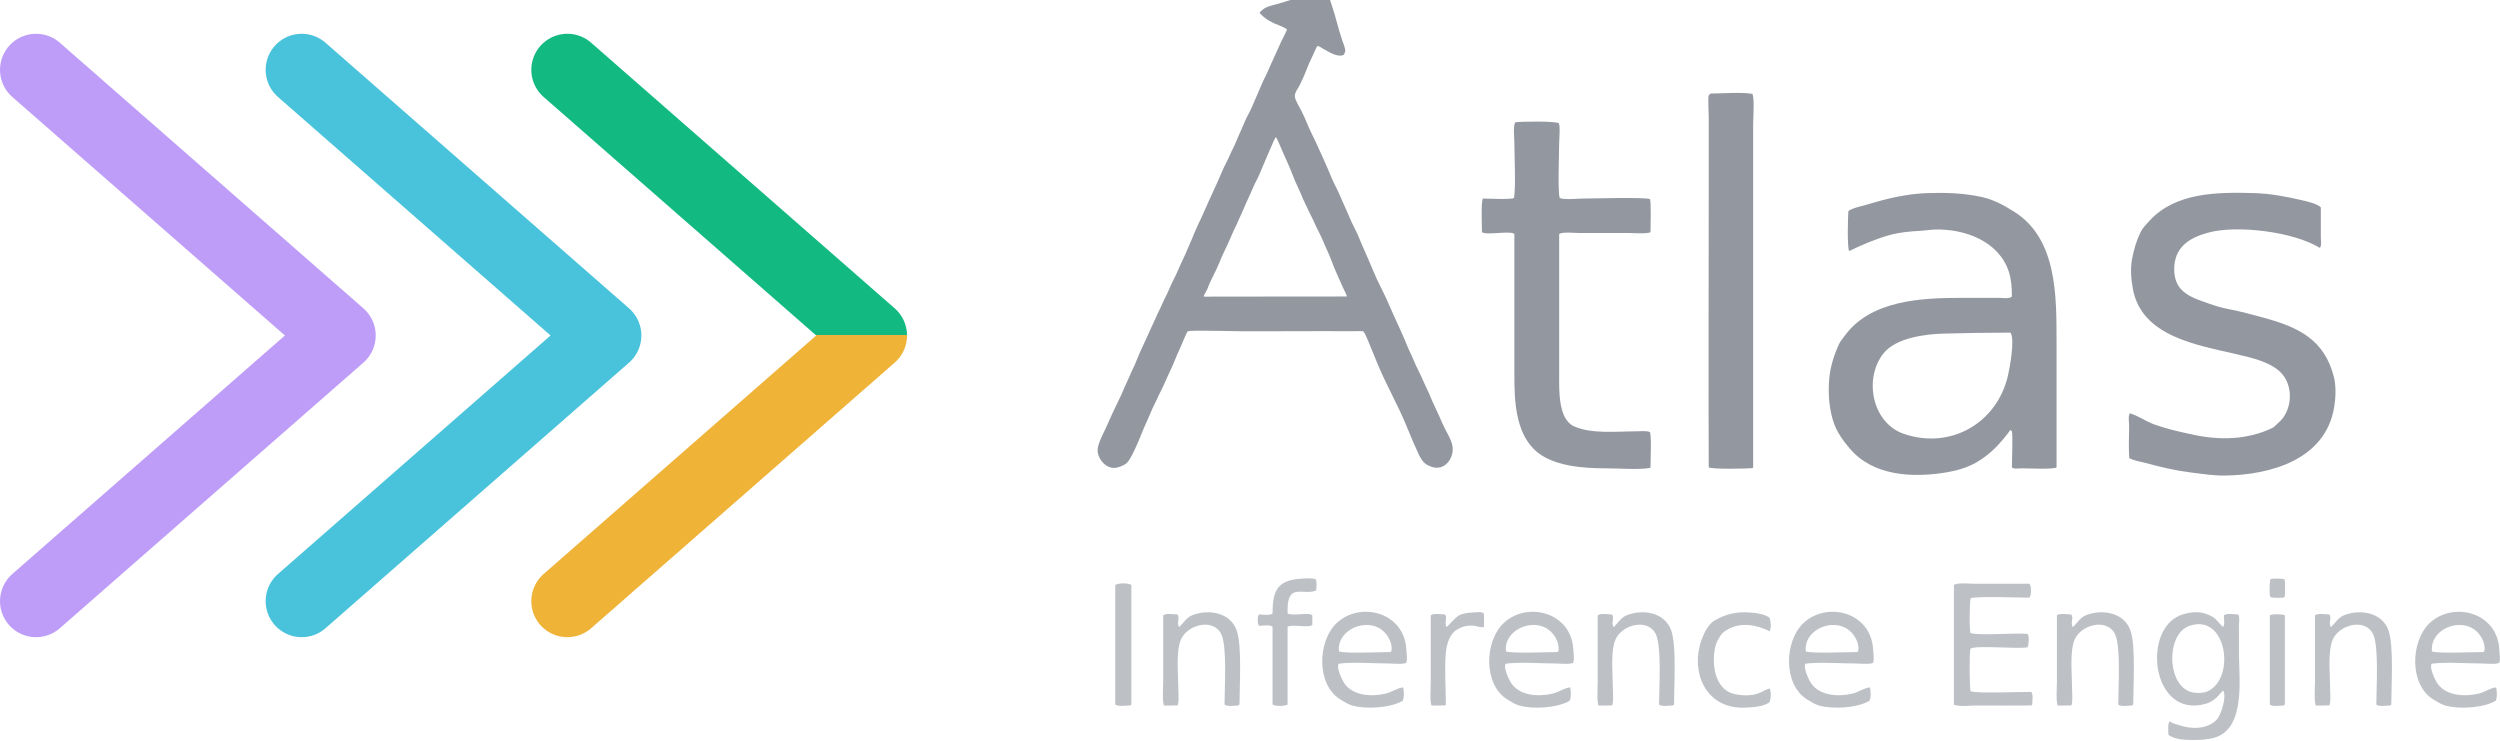
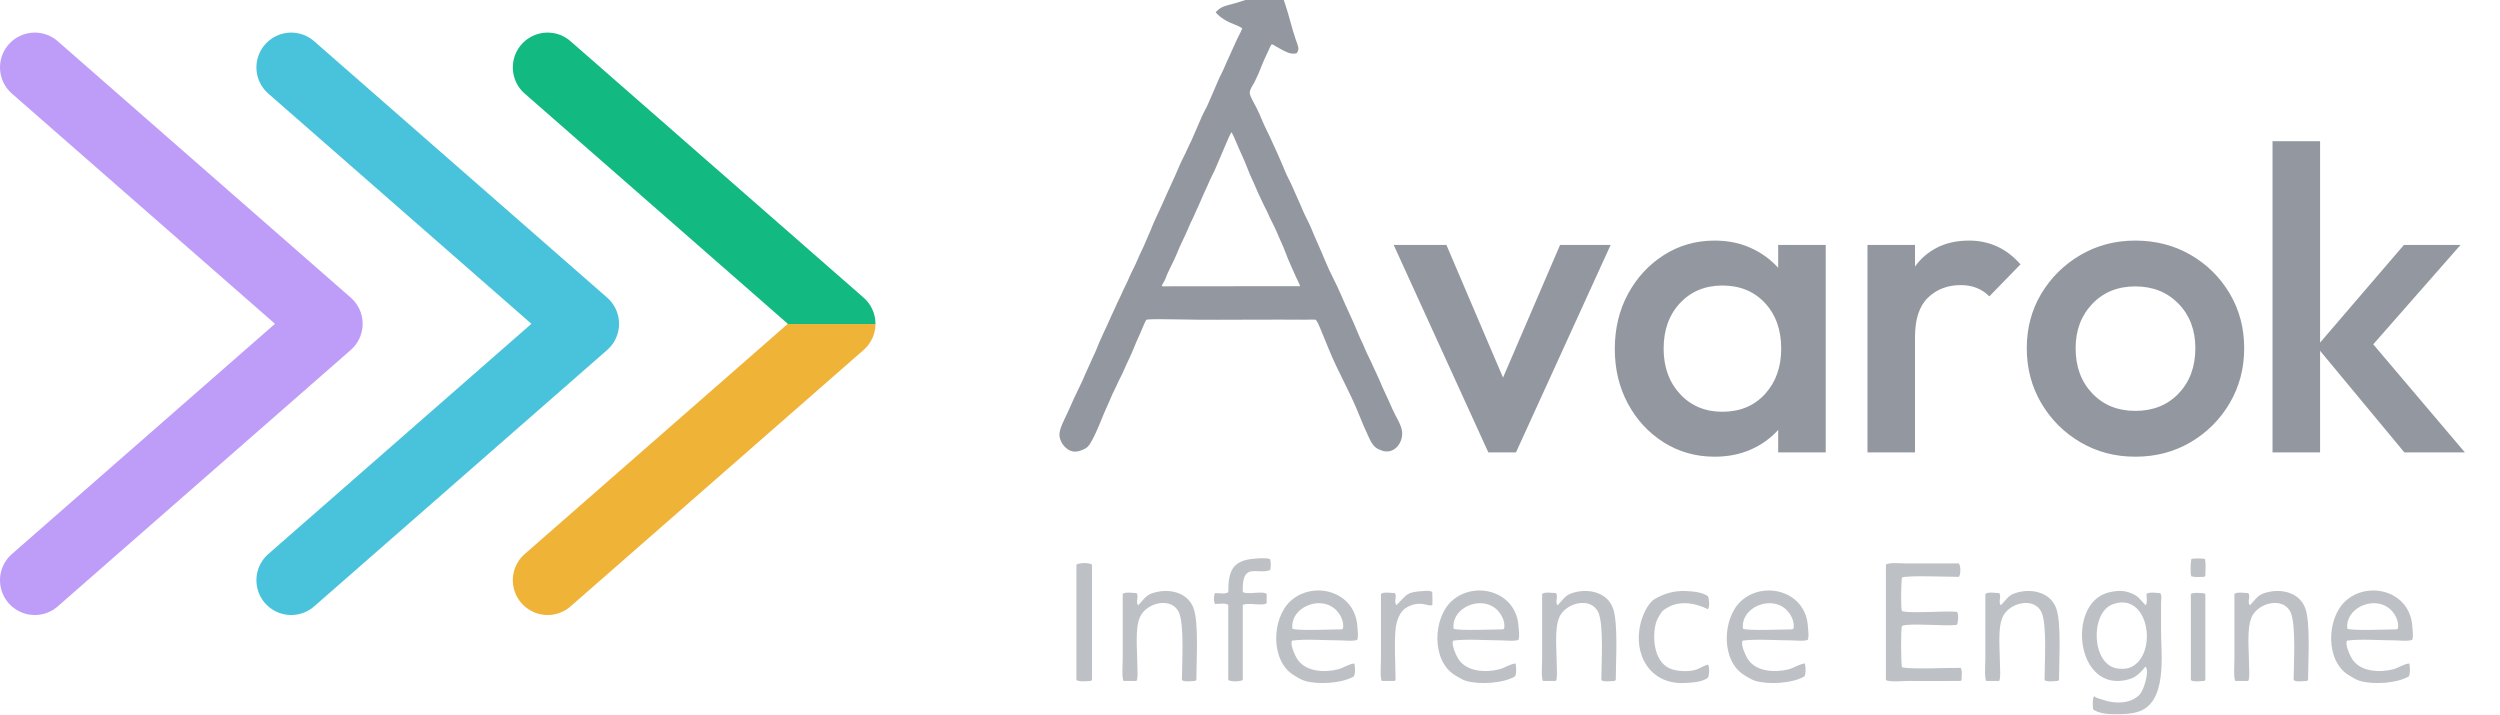
- <svg xmlns="http://www.w3.org/2000/svg" viewBox="0 0 1317.5 390" width="1317.5" height="390" role="img" aria-label="Atlas Inference Engine">
+ <svg xmlns="http://www.w3.org/2000/svg" viewBox="0 0 1365.00 390.00" width="1365.00" height="390.00" role="img" aria-label="Avarok Inference Engine">
  <defs>
    <linearGradient id="g1" x1="0" y1="0" x2="0" y2="1">
      <stop offset="0.5" stop-color="#12B981" />
      <stop offset="0.5" stop-color="#EFB338" />
    </linearGradient>
  </defs>
  <g transform="translate(0 17.8) scale(0.5)">
    <g fill="none" stroke-width="76" stroke-linecap="round" stroke-linejoin="round">
      <path d="M38 38L358 318L38 598" stroke="#BE9DF8" />
      <path d="M318 38L638 318L318 598" stroke="#49C3DB" />
      <path d="M598 38L918 318L598 598" stroke="url(#g1)" />
    </g>
  </g>
  <path d="M718.38 174.57C716.41 174.39 714.35 174.56 712.38 174.56C707.88 174.54 703.37 174.53 698.88 174.51C683.88 174.46 668.87 174.68 653.88 174.56C647.42 174.51 640.96 174.29 634.5 174.29C632.96 174.29 627.03 174.19 625.9 174.62C625.6 174.83 624.14 178.21 623.92 178.75C622.4 182.58 620.53 186.28 619.03 190.12C617.45 194.17 615.37 198 613.71 202C612.52 204.86 610.91 207.53 609.7 210.38C608.79 212.53 607.58 214.57 606.7 216.75C605.05 220.82 603.07 224.77 601.47 228.88C600.2 232.14 596.27 241.55 594 243.81C592.53 245.28 589.44 246.47 587.38 246.58C583.06 246.82 579.39 242.73 578.58 238.75C578.29 237.3 578.54 235.77 578.95 234.38C580 230.83 582.78 225.86 584.28 222.25C586.94 215.86 590.38 209.79 592.95 203.38C593.7 201.51 594.71 199.75 595.46 197.88C596.4 195.5 597.67 193.26 598.59 190.88C600.98 184.67 604.1 178.74 606.72 172.62C607.49 170.82 608.46 169.07 609.2 167.25C610.17 164.87 611.47 162.63 612.46 160.25C613.59 157.54 615.09 154.97 616.21 152.25C617.7 148.64 619.71 145.24 621.17 141.62C622.55 138.24 624.36 135.03 625.67 131.62C626.43 129.68 627.42 127.83 628.17 125.88C630.13 120.71 632.71 115.81 634.9 110.75C637.84 103.96 641.14 97.33 643.97 90.5C645.25 87.39 647 84.48 648.3 81.38C649.16 79.3 650.32 77.34 651.17 75.25C652.75 71.34 654.62 67.54 656.22 63.62C657.17 61.3 658.58 59.19 659.54 56.88C661.28 52.68 663.26 48.58 664.95 44.38C665.97 41.86 667.36 39.49 668.41 37C670.36 32.37 672.6 27.87 674.59 23.25C675.7 20.68 677.16 18.23 678.25 15.62C677.95 14.91 674.67 13.59 673.88 13.29C670.56 12.06 667.39 10.4 664.86 7.88C664.51 7.52 664.04 7.18 663.78 6.75C664 6.36 664.44 6.04 664.75 5.72C666.89 3.52 669.65 3.06 672.5 2.28C678.24 0.72 683.82 -1.33 689.5 -3.09C692.71 -4.09 695.89 -5.3 699.25 -4.4C699.81 -3.84 701.47 1.64 701.85 2.75C703.93 8.88 705.29 15.25 707.4 21.38C707.88 22.75 709.03 25.5 708.93 26.88C708.89 27.51 708.63 27.96 708.33 28.5C708.27 28.62 708.14 28.96 708 29.01C704.55 30.31 700.2 27.21 697.25 25.68C696.59 25.34 695.05 24.19 694.38 24.19C693.88 24.52 693.06 26.52 692.8 27.12C691.59 29.93 690.13 32.63 689.04 35.5C687.86 38.62 686.5 41.77 685.01 44.75C684.12 46.53 682.39 48.54 682.36 50.62C682.34 52.54 685.02 56.77 685.93 58.62C687.11 61 688.23 63.42 689.21 65.88C690.42 68.9 692 71.79 693.36 74.75C696.23 80.99 699.12 87.25 701.7 93.62C702.86 96.49 704.49 99.15 705.67 102C707.47 106.32 709.57 110.53 711.34 114.88C712.69 118.2 714.57 121.3 715.92 124.62C718.35 130.63 721.16 136.49 723.59 142.5C726.12 148.76 729.54 154.66 732.16 160.88C735.22 168.14 738.82 175.17 741.71 182.5C742.69 184.96 743.98 187.29 744.96 189.75C746.45 193.5 748.51 197.02 750.05 200.75C750.96 202.95 752.15 205.04 753.05 207.25C755.28 212.74 758.02 218.04 760.33 223.5C761.83 227.04 765.16 231.84 765.54 235.62C766.18 241.92 761.06 248.41 754.38 245.98C753.06 245.5 751.95 245.04 750.88 244.13C749.42 242.9 748.32 240.8 747.53 239.12C745.41 234.63 743.5 230.11 741.65 225.5C736.95 213.77 730.48 202.83 725.72 191.12C724.11 187.16 722.43 183.22 720.84 179.25C720.37 178.08 719.25 175.41 718.38 174.57ZM709.88 156.25C709.97 156.01 707.99 152.12 707.73 151.5C705.72 146.81 703.41 142.19 701.7 137.38C700.49 134 698.8 130.82 697.47 127.5C696.01 123.86 693.98 120.48 692.45 116.88C691.4 114.41 689.99 112.1 688.95 109.62C688.28 108.02 687.36 106.5 686.71 104.88C684.96 100.49 682.74 96.3 681.09 91.88C679.28 87.03 676.92 82.4 674.96 77.62C674.65 76.85 672.8 72.53 672.38 72.19C671.88 72.65 669.92 77.32 669.52 78.25C667.43 83.22 665.31 88.18 663.16 93.12C662.42 94.81 661.41 96.41 660.7 98.12C658.96 102.33 656.86 106.4 655.17 110.62C654.42 112.49 653.42 114.26 652.67 116.12C651.63 118.72 650.22 121.16 649.18 123.75C647.17 128.75 644.51 133.48 642.55 138.5C640.72 143.19 637.99 147.51 636.3 152.25C635.96 153.2 634.36 155.57 634.31 156.25C634.66 156.47 639.11 156.29 639.88 156.29C644.79 156.29 649.71 156.29 654.62 156.3C673.04 156.33 691.46 156.29 709.88 156.25Z" fill="#9397A0" />
-   <path d="M923.5 246.72C920.1 247 902.67 247.38 900.5 246.3C900.31 197.3 900.5 148.3 900.5 99.3C900.5 86.97 900.5 74.63 900.5 62.3C900.5 60.53 900.02 51.26 900.5 50.3C900.71 49.88 901.16 49.63 901.49 49.3C907.98 49.27 917.34 48.45 923.5 49.46C924.7 51.87 923.92 62.02 923.92 65.3C923.92 78.63 923.92 91.97 923.92 105.3C923.92 152.3 923.92 199.3 923.92 246.3C923.78 246.44 923.64 246.58 923.5 246.72ZM869.5 246.61C864.05 247.66 852.58 246.8 846.5 246.8C834.42 246.8 817.64 245.81 808.5 236.84C798.75 227.27 798.07 211.15 798.07 198.3C798.07 173.3 798.07 148.3 798.07 123.3C795.87 121.36 782.95 124.22 780.99 122.3C780.99 119.51 780.4 106.07 781.5 104.63C783.91 104.63 796.74 105.3 797.88 104.3C798.9 98.86 798.07 81.92 798.07 75.3C798.07 72.53 797.34 66.74 798.5 64.44C801.62 64 819.63 63.73 821.5 64.95C822.37 66.68 821.68 73.07 821.68 75.3C821.68 80.88 820.86 100.28 821.95 104.3C823.83 105.43 831.91 104.63 834.5 104.63C840.74 104.63 865.31 103.82 869.5 104.89C870.27 105.91 869.81 119.91 869.81 122.3C868.76 123.35 860.42 122.8 858.5 122.8C849.83 122.8 841.17 122.8 832.5 122.8C829.91 122.8 823.69 122.08 821.68 123.3C821.68 148.3 821.68 173.3 821.68 198.3C821.68 205.87 821.19 220.89 829.5 224.66C838.77 228.88 852.45 227.3 862.5 227.3C864.73 227.3 867.41 226.88 869.5 227.68C870.42 229.51 869.81 243.23 869.81 246.3C869.7 246.4 869.6 246.5 869.5 246.61ZM1060.27 156.3C1060.27 151.98 1060.02 147.43 1058.69 143.3C1053.46 127.12 1035.38 120.45 1019.5 120.98C1017.16 121.06 1014.84 121.48 1012.5 121.61C1006.94 121.9 1000.88 122.41 995.5 123.96C988.15 126.08 981.37 128.96 974.5 132.3C973.39 130.05 973.87 114.72 974.07 111.3C975.67 109.7 982.09 108.39 984.5 107.66C994.5 104.59 1004.95 102.14 1015.5 101.77C1025.45 101.43 1034.75 101.72 1044.5 103.85C1050.78 105.22 1056.16 108.25 1061.5 111.6C1084.32 125.92 1083.75 156.6 1083.8 180.3C1083.82 191.97 1083.8 203.63 1083.8 215.3C1083.8 225.63 1083.8 235.97 1083.8 246.3C1082.62 247.48 1068.13 246.8 1065.5 246.8C1064.14 246.8 1061.31 247.34 1060.27 246.3C1060.27 243.6 1060.86 228.67 1060.25 227.3C1060.11 226.98 1059.75 226.81 1059.5 226.57C1054.38 233.56 1049.05 239.36 1041.5 243.72C1036.71 246.48 1030.93 248.1 1025.5 248.99C1007.96 251.85 987.11 250.94 974.75 236.3C971.18 232.06 967.95 227.67 966.22 222.3C964.12 215.8 963.55 209.13 963.82 202.3C964.11 194.66 966.1 188.1 969.18 181.3C969.85 179.84 970.98 178.6 971.91 177.3C985.72 157.98 1012.87 156.96 1034.5 156.96C1040.83 156.96 1047.17 156.96 1053.5 156.96C1055.49 156.96 1058.75 157.61 1060.27 156.3ZM1122.12 241.3C1121.69 235.69 1122.05 229.93 1122.05 224.3C1122.05 222.66 1121.39 219.03 1122.5 217.83C1127.03 219.18 1131.02 222.16 1135.5 223.75C1142.74 226.31 1148.15 227.4 1155.5 229.02C1169.63 232.15 1184.44 231.82 1197.5 225.55C1198.62 225.02 1199.54 223.76 1200.5 222.98C1207.77 217.1 1208.92 204.54 1202.87 197.3C1197.47 190.84 1186.34 188.46 1178.5 186.63C1157.89 181.81 1128.62 177.32 1124.04 152.3C1123.09 147.1 1122.61 141.51 1123.63 136.3C1124.62 131.29 1125.87 126.88 1128.11 122.3C1129.19 120.09 1131.17 118.09 1132.82 116.3C1146.57 101.34 1168.68 101.24 1187.5 101.74C1196.38 101.97 1204.91 103.59 1213.5 105.61C1216.01 106.2 1221.38 107.42 1223.08 109.3C1223.08 114.63 1223.09 119.97 1223.08 125.3C1223.08 126.67 1223.65 129.69 1222.5 130.61C1208.86 122.16 1178.9 118.37 1163.5 122.65C1153.35 125.47 1145.64 130.56 1145.81 142.3C1145.99 154.18 1155.05 156.86 1164.5 160.13C1167.79 161.27 1171.06 162.26 1174.5 162.91C1180.88 164.12 1187.25 165.87 1193.5 167.59C1211.39 172.51 1224.83 178.99 1229.87 198.3C1231.19 203.37 1230.95 209.2 1230.15 214.3C1225.77 242.07 1196.86 250.29 1172.5 250.62C1166.55 250.7 1160.38 249.73 1154.5 248.99C1146.23 247.95 1138.5 246.09 1130.5 243.92C1128.61 243.41 1123.37 242.54 1122.12 241.3ZM1059.5 175.3C1047.82 175.3 1036.18 175.49 1024.5 175.8C1014.67 176.06 999.06 178 992.54 186.3C982.05 199.65 986.59 223.01 1003.5 228.71C1027.99 236.96 1052.17 223.07 1058.11 198.3C1059.16 193.93 1061.99 178.53 1059.5 175.3Z" fill="#9397A0" />
+   <path d="M812.628 247.0 760.944 133.72H789.736L820.652 206.172L851.804 133.72H879.416L827.732 247.0Z M936.192 249.36Q920.852 249.36 908.462 241.572Q896.072 233.784 888.874 220.45Q881.676 207.116 881.676 190.596Q881.676 173.84 888.874 160.506Q896.072 147.172 908.462 139.266Q920.852 131.36 936.192 131.36Q947.048 131.36 955.898 135.372Q964.748 139.384 970.884 146.228V133.72H996.844V247.0H970.884V234.728Q964.748 241.572 955.898 245.466Q947.048 249.36 936.192 249.36ZM940.44 224.816Q954.836 224.816 963.686 215.14Q972.536 205.464 972.536 190.36Q972.536 175.02 963.686 165.462Q954.836 155.904 940.44 155.904Q926.28 155.904 917.312 165.462Q908.344 175.02 908.344 190.36Q908.344 205.464 917.312 215.14Q926.28 224.816 940.44 224.816Z M1019.636 247.0V133.72H1045.596V145.52Q1050.316 138.912 1057.75 135.136Q1065.184 131.36 1075.096 131.36Q1091.852 131.36 1103.18 144.34L1086.188 161.804Q1080.052 155.668 1070.612 155.668Q1059.756 155.668 1052.676 162.512Q1045.596 169.356 1045.596 183.988V247.0Z M1165.856 249.36Q1149.336 249.36 1135.884 241.454Q1122.432 233.548 1114.526 220.096Q1106.62 206.644 1106.62 190.124Q1106.62 173.604 1114.526 160.388Q1122.432 147.172 1135.884 139.266Q1149.336 131.36 1165.856 131.36Q1182.612 131.36 1196.064 139.148Q1209.516 146.936 1217.422 160.27Q1225.328 173.604 1225.328 190.124Q1225.328 206.644 1217.422 220.096Q1209.516 233.548 1196.064 241.454Q1182.612 249.36 1165.856 249.36ZM1165.856 224.344Q1180.488 224.344 1189.574 214.786Q1198.66 205.228 1198.66 190.124Q1198.66 175.256 1189.456 165.816Q1180.252 156.376 1165.856 156.376Q1151.46 156.376 1142.374 165.934Q1133.288 175.492 1133.288 190.124Q1133.288 205.228 1142.374 214.786Q1151.46 224.344 1165.856 224.344Z M1240.804 247.0V77.08H1266.764V187.056L1312.548 133.72H1343.464L1295.792 188.0L1345.824 247.0H1312.784L1266.764 191.54V247.0Z" fill="#9397A0" />
  <path d="M678.5 371.36C676.63 372.18 672.41 372.33 670.64 371.3C670.64 357.63 670.64 343.97 670.64 330.3C669.38 329.04 665.18 329.81 663.5 329.79C662.59 328.88 662.59 324.72 663.5 323.81C665.18 323.79 669.38 324.56 670.64 323.3C670.64 312.48 672.47 306.06 684.5 305.08C687.21 304.86 690.9 304.41 693.48 305.3C693.96 307.11 693.96 309.44 693.5 311.26C687.04 313.66 679.92 308.08 678.7 318.3C678.5 319.96 678.56 321.63 678.56 323.3C681.41 324.82 689.75 322.45 691.6 324.3C691.6 325.97 691.6 327.63 691.6 329.3C689.75 331.15 681.41 328.78 678.56 330.3C678.56 343.97 678.56 357.63 678.56 371.3C678.54 371.32 678.52 371.34 678.5 371.36ZM1203.5 314.97C1201.23 314.97 1198.69 315.29 1196.5 314.69C1195.76 313.71 1196.11 306.71 1196.44 305.3C1197.01 304.73 1203.32 304.82 1203.92 305.3C1204.51 308.15 1204.12 311.39 1204.12 314.3C1203.92 314.52 1203.71 314.75 1203.5 314.97ZM595.5 371.8C593.27 371.8 589.59 372.5 587.72 371.3C587.72 350.3 587.72 329.3 587.72 308.3C589.2 307.19 594.78 307.13 596.23 308.3C596.23 329.3 596.23 350.3 596.23 371.3C595.99 371.47 595.74 371.63 595.5 371.8ZM1070.5 371.79C1060.84 371.9 1051.16 371.8 1041.5 371.8C1038.83 371.8 1031.72 372.57 1029.71 371.3C1029.71 350.3 1029.71 329.3 1029.71 308.3C1031.33 306.93 1038.09 307.63 1040.5 307.63C1050.17 307.63 1059.83 307.63 1069.5 307.63C1070.64 308.85 1070.64 313.75 1069.5 314.97C1063.82 314.97 1042.4 314.08 1038.5 315.27C1038.01 317.17 1037.71 332.6 1038.5 333.65C1043.22 335.11 1061.77 333.37 1068.5 334.07C1069.59 335.16 1069.13 339.89 1068.5 341.15C1062.32 342.1 1042.38 339.97 1038.5 341.77C1037.74 343.29 1037.93 362.06 1038.47 364.3C1042.44 365.59 1064.54 364.54 1070.5 364.65C1071.62 366.14 1070.99 369.44 1070.99 371.3C1070.83 371.46 1070.66 371.63 1070.5 371.79ZM652.5 371.8C650.81 371.8 646.58 372.56 645.32 371.3C645.32 362.89 646.76 340.98 643.66 334.3C639.58 325.52 625.54 329.11 622.25 337.3C619.67 343.68 620.97 355.23 620.97 362.3C620.97 364.07 621.48 370.79 620.5 371.77C618.17 371.84 615.83 371.8 613.5 371.8C612.41 370.71 613 361.42 613 359.3C613 347.63 613 335.97 613 324.3C614.26 323.04 618.7 323.78 620.5 323.83C622.07 325.4 619.77 328.9 621.5 330.46C623.75 328.21 625.33 325.35 628.5 324.14C636.98 320.91 648.42 322.73 651.76 332.3C654.59 340.39 653.21 361.77 653.21 371.3C652.97 371.47 652.74 371.63 652.5 371.8ZM741.11 349.3C739.32 350.28 733.76 349.64 731.5 349.64C724.18 349.64 712.27 348.79 705.5 349.78C704.1 351.72 707.3 358.47 708.61 360.3C713.31 366.88 723.27 367.25 730.5 365.47C733.49 364.73 736.48 362.49 739.5 362.26C739.86 364.32 740.15 367.38 739.24 369.3C732.68 373.17 719.73 373.88 712.5 371.78C710.5 371.2 708.28 369.77 706.5 368.7C693.55 360.92 694.28 337.85 704.49 328.3C716.77 316.8 740.09 322.48 741.14 342.3C741.26 344.6 741.79 347.06 741.11 349.3ZM761.5 371.77C759.17 371.84 756.83 371.8 754.5 371.8C753.41 370.71 754 361.42 754 359.3C754 347.63 754 335.97 754 324.3C755.26 323.04 759.7 323.78 761.5 323.83C763.06 325.39 760.77 328.85 762.5 330.4C768.51 324.38 767.79 323.23 777.5 322.68C778.9 322.6 780.91 322.32 782 323.3C782.18 325.62 782.11 327.98 782.08 330.3C781.16 331.11 777.88 329.82 776.5 329.72C773.09 329.46 770.35 330.23 767.5 332C764.36 333.95 762.62 338.85 762.14 342.3C761.1 349.94 761.97 363.09 761.97 371.3C761.81 371.46 761.66 371.61 761.5 371.77ZM829.11 349.3C827.32 350.28 821.76 349.64 819.5 349.64C812.18 349.64 800.27 348.79 793.5 349.78C792.1 351.72 795.3 358.47 796.61 360.3C801.31 366.88 811.27 367.25 818.5 365.47C821.49 364.73 824.48 362.49 827.5 362.26C827.86 364.32 828.15 367.38 827.24 369.3C820.68 373.17 807.73 373.88 800.5 371.78C798.5 371.2 796.28 369.77 794.5 368.7C781.55 360.92 782.28 337.85 792.49 328.3C804.77 316.8 828.09 322.48 829.14 342.3C829.26 344.6 829.79 347.06 829.11 349.3ZM881.5 371.8C879.81 371.8 875.58 372.56 874.32 371.3C874.32 362.89 875.76 340.98 872.66 334.3C868.58 325.52 854.54 329.11 851.25 337.3C848.67 343.68 849.97 355.23 849.97 362.3C849.97 364.07 850.48 370.79 849.5 371.77C847.17 371.84 844.83 371.8 842.5 371.8C841.41 370.71 842 361.42 842 359.3C842 347.63 842 335.97 842 324.3C843.26 323.04 847.7 323.78 849.5 323.83C851.07 325.4 848.77 328.9 850.5 330.46C852.75 328.21 854.33 325.35 857.5 324.14C865.98 320.91 877.42 322.73 880.76 332.3C883.59 340.39 882.21 361.77 882.21 371.3C881.97 371.47 881.74 371.63 881.5 371.8ZM932.5 325.51C933.23 326.75 933.59 331.53 932.5 332.63C925.81 329.25 917.28 327.76 910.5 331.72C909.4 332.36 907.93 333.19 907.19 334.3C905.94 336.17 904.68 338.1 904.1 340.3C901.9 348.73 903.22 362.89 913.5 365.61C917.35 366.63 922.74 366.84 926.5 365.47C928.54 364.73 930.39 363.44 932.5 362.82C933.57 363.97 933.27 368.77 932.5 370.09C929.15 372.55 923.49 372.74 919.5 372.92C900.94 373.74 891.5 357.3 895.77 340.3C896.8 336.19 899.54 329.38 903.5 327.06C908.76 323.98 914.33 322.41 920.5 322.71C924.19 322.89 929.41 323.25 932.5 325.51ZM987.11 349.3C985.32 350.28 979.76 349.64 977.5 349.64C970.18 349.64 958.27 348.79 951.5 349.78C950.1 351.72 953.3 358.47 954.61 360.3C959.31 366.88 969.27 367.25 976.5 365.47C979.49 364.73 982.48 362.49 985.5 362.26C985.86 364.32 986.15 367.38 985.24 369.3C978.68 373.17 965.73 373.88 958.5 371.78C956.5 371.2 954.28 369.77 952.5 368.7C939.55 360.92 940.28 337.85 950.49 328.3C962.77 316.8 986.09 322.48 987.14 342.3C987.26 344.6 987.79 347.06 987.11 349.3ZM1123.5 371.8C1121.81 371.8 1117.58 372.56 1116.32 371.3C1116.32 362.89 1117.76 340.98 1114.66 334.3C1110.58 325.52 1096.54 329.11 1093.25 337.3C1090.67 343.68 1091.97 355.23 1091.97 362.3C1091.97 364.07 1092.48 370.79 1091.5 371.77C1089.17 371.84 1086.83 371.8 1084.5 371.8C1083.41 370.71 1084 361.42 1084 359.3C1084 347.63 1084 335.97 1084 324.3C1085.26 323.04 1089.7 323.78 1091.5 323.83C1093.07 325.4 1090.77 328.9 1092.5 330.46C1094.75 328.21 1096.33 325.35 1099.5 324.14C1107.98 320.91 1119.42 322.73 1122.76 332.3C1125.59 340.39 1124.21 361.77 1124.21 371.3C1123.97 371.47 1123.74 371.63 1123.5 371.8ZM1142.81 387.3C1142.71 385.98 1142.28 380.72 1143.5 380.17C1144.92 381.35 1146.83 381.63 1148.5 382.2C1154.88 384.36 1163.2 384.41 1168.18 379.3C1170.52 376.9 1173.76 366.51 1171.5 363.92C1168.78 367.03 1166.66 369.68 1162.5 370.87C1133.49 379.21 1128.29 330.17 1150.5 323.72C1154.35 322.6 1158.64 322.1 1162.5 323.48C1167.95 325.41 1167.78 326.77 1171.5 330.48C1172.63 329.35 1171.98 325.8 1171.98 324.3C1173.27 323.06 1177.71 323.74 1179.5 323.88C1180.49 324.87 1179.92 327.9 1179.92 329.3C1179.92 334.3 1179.93 339.3 1179.93 344.3C1179.93 357.38 1183.54 383.41 1167.5 388.6C1163.71 389.83 1159.46 389.97 1155.5 389.97C1151.66 389.97 1145.96 389.74 1142.81 387.3ZM1259.5 371.8C1257.81 371.8 1253.58 372.56 1252.32 371.3C1252.32 362.89 1253.76 340.98 1250.66 334.3C1246.58 325.52 1232.54 329.11 1229.25 337.3C1226.67 343.68 1227.97 355.23 1227.97 362.3C1227.97 364.07 1228.48 370.79 1227.5 371.77C1225.17 371.84 1222.83 371.8 1220.5 371.8C1219.41 370.71 1220 361.42 1220 359.3C1220 347.63 1220 335.97 1220 324.3C1221.26 323.04 1225.7 323.78 1227.5 323.83C1229.07 325.4 1226.77 328.9 1228.5 330.46C1230.75 328.21 1232.33 325.35 1235.5 324.14C1243.98 320.91 1255.42 322.73 1258.76 332.3C1261.59 340.39 1260.21 361.77 1260.21 371.3C1259.97 371.47 1259.74 371.63 1259.5 371.8ZM1317.11 349.3C1315.32 350.28 1309.76 349.64 1307.5 349.64C1300.18 349.64 1288.27 348.79 1281.5 349.78C1280.1 351.72 1283.3 358.47 1284.61 360.3C1289.31 366.88 1299.27 367.25 1306.5 365.47C1309.49 364.73 1312.48 362.49 1315.5 362.26C1315.86 364.32 1316.15 367.38 1315.24 369.3C1308.68 373.17 1295.73 373.88 1288.5 371.78C1286.5 371.2 1284.28 369.77 1282.5 368.7C1269.55 360.92 1270.28 337.85 1280.49 328.3C1292.77 316.8 1316.09 322.48 1317.14 342.3C1317.26 344.6 1317.79 347.06 1317.11 349.3ZM1203.5 371.8C1201.78 371.8 1197.47 372.56 1196.2 371.3C1196.2 355.63 1196.2 339.97 1196.2 324.3C1197.07 323.44 1203.21 323.57 1204.12 324.3C1204.12 339.97 1204.12 355.63 1204.12 371.3C1203.92 371.47 1203.71 371.63 1203.5 371.8ZM1163.47 364.3C1178.51 357.34 1173.4 322.58 1153.5 329.96C1140.97 334.6 1141.94 363.51 1156.5 365.05C1158.85 365.3 1161.27 365.26 1163.47 364.3ZM733.21 343.3C733.7 341.41 733.2 339.05 732.4 337.3C725.79 322.82 704.08 330.13 705.65 343.3C708.7 344.5 727.81 343.63 732.5 343.63C732.74 343.52 732.97 343.41 733.21 343.3ZM821.21 343.3C821.7 341.41 821.2 339.05 820.4 337.3C813.79 322.82 792.08 330.13 793.65 343.3C796.7 344.5 815.81 343.63 820.5 343.63C820.74 343.52 820.97 343.41 821.21 343.3ZM979.21 343.3C979.7 341.41 979.2 339.05 978.4 337.3C971.79 322.82 950.08 330.13 951.65 343.3C954.7 344.5 973.81 343.63 978.5 343.63C978.74 343.52 978.97 343.41 979.21 343.3ZM1309.21 343.3C1309.7 341.41 1309.2 339.05 1308.4 337.3C1301.79 322.82 1280.08 330.13 1281.65 343.3C1284.7 344.5 1303.81 343.63 1308.5 343.63C1308.74 343.52 1308.97 343.41 1309.21 343.3Z" fill="#BDC0C5" />
</svg>
